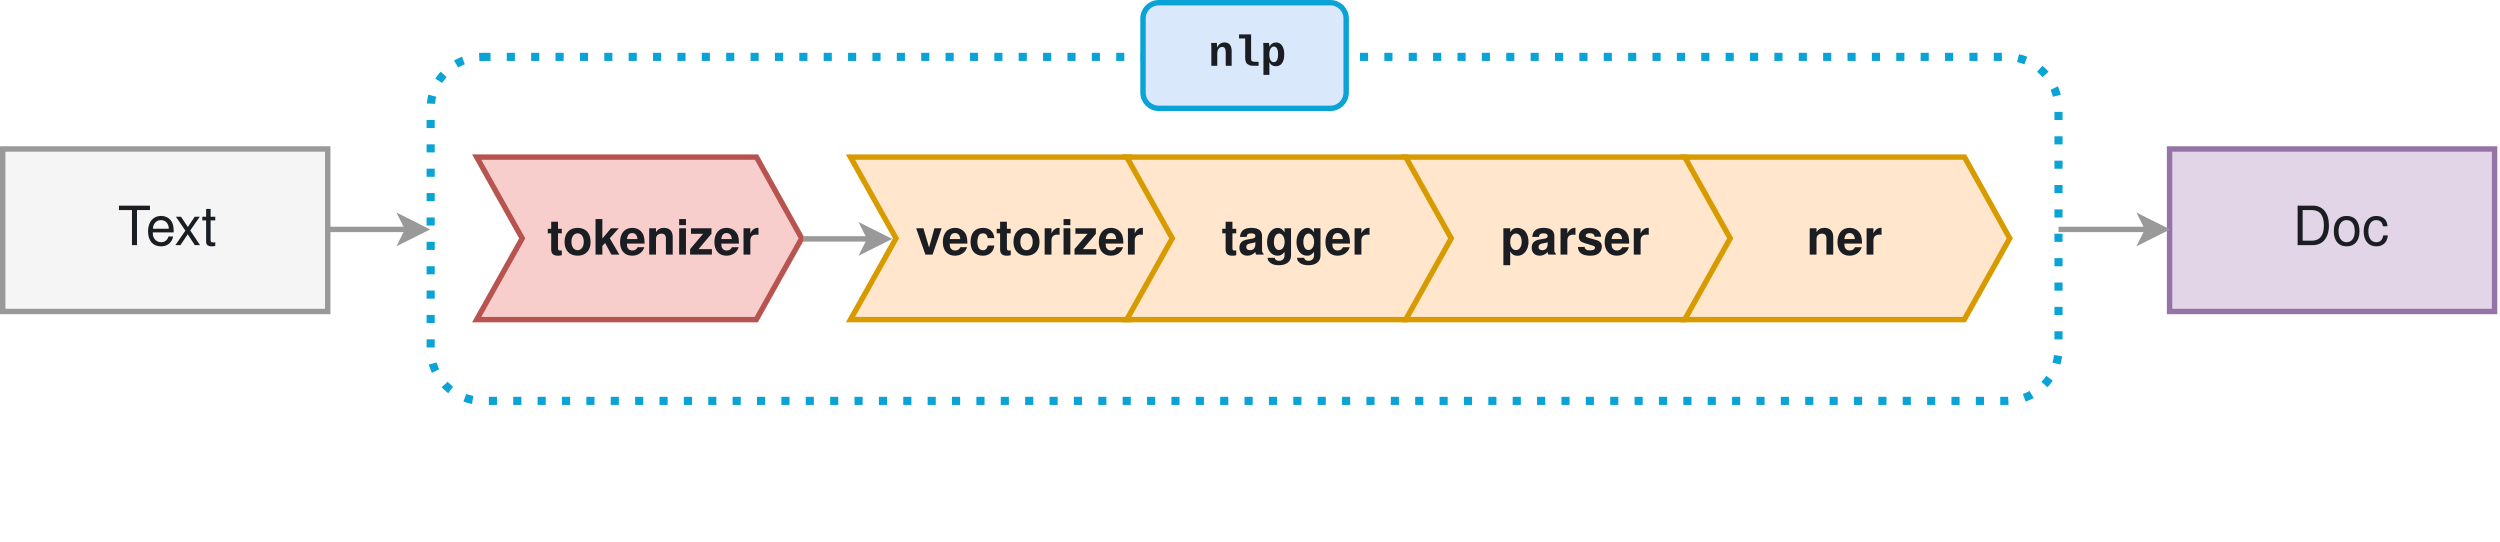
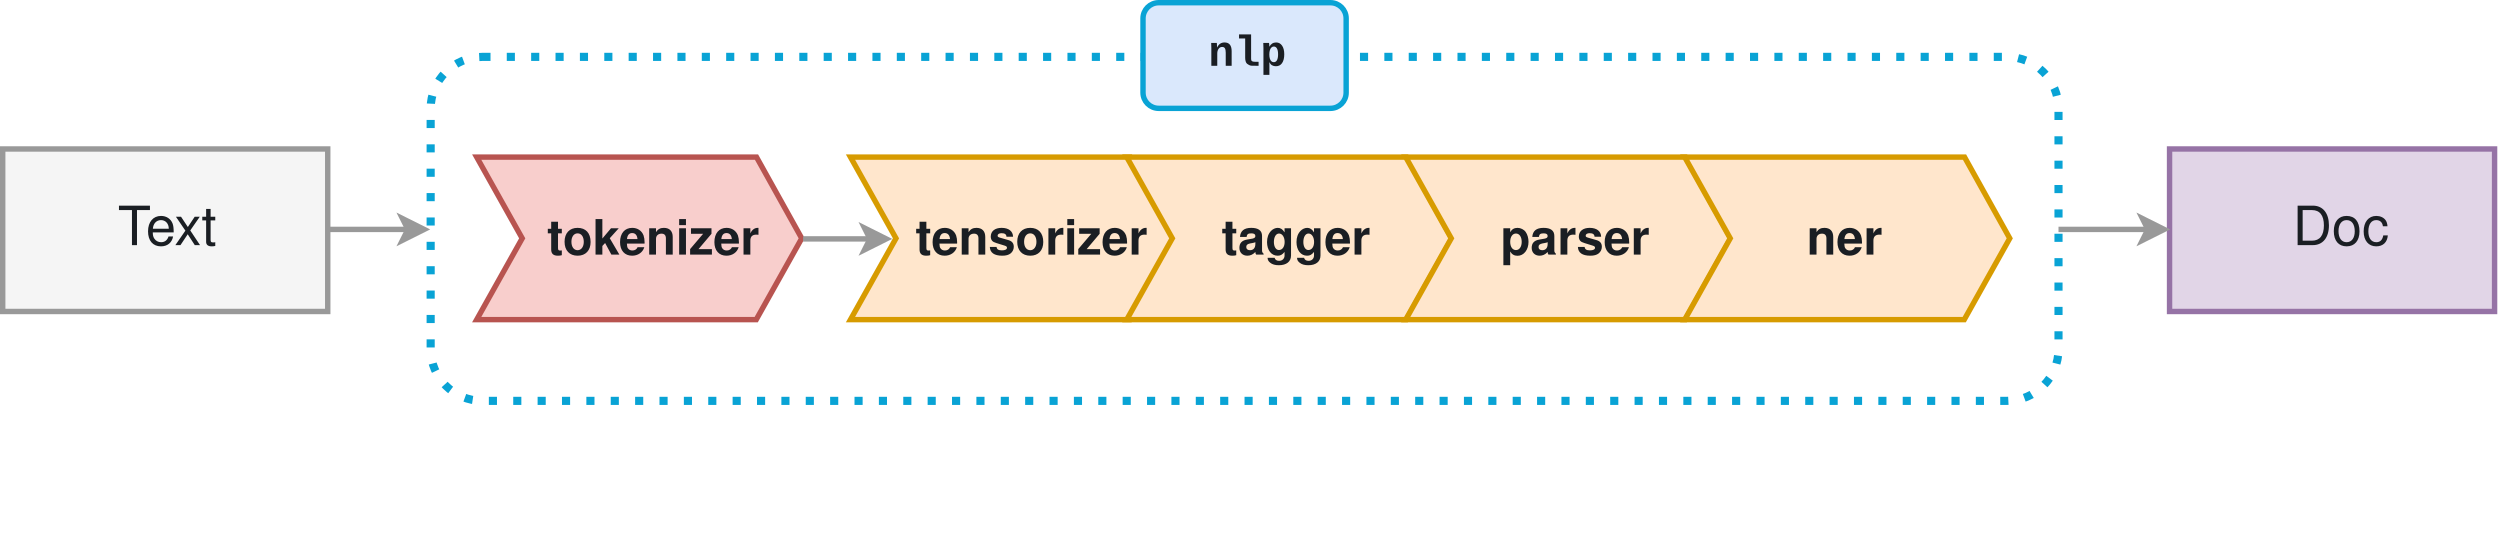
<svg xmlns="http://www.w3.org/2000/svg" class="o-svg" viewBox="0 0 923 200" width="923" height="200">
  <style>
        .svg__pipeline__text { fill: #1a1e23; font: 20px "Source Sans Pro", Tahoma, Helvetica, Arial, sans-serif }
        .svg__pipeline__text-small { fill: #1a1e23; font: bold 18px "Source Sans Pro", Tahoma, Helvetica, Arial, sans-serif }
        .svg__pipeline__text-code { fill: #1a1e23; font: 600 16px "Source Code Pro", Monaco, "Courier New", monospace }
    </style>
  <rect width="601" height="127" x="159" y="21" fill="none" stroke="#09a3d5" stroke-width="3" rx="19.1" stroke-dasharray="3 6" ry="19.1" />
  <path fill="#e1d5e7" stroke="#9673a6" stroke-width="2" d="M801 55h120v60H801z" />
  <text class="svg__pipeline__text" dy="0.75em" width="28" height="19" transform="translate(846.5 75.5)">Doc</text>
  <path fill="none" stroke="#999" stroke-width="2" stroke-miterlimit="10" d="M121.2 84.7h29.4" />
  <path fill="#999" stroke="#999" stroke-width="2" stroke-miterlimit="10" d="M156.6 84.7l-8 4 2-4-2-4z" />
  <path fill="#f5f5f5" stroke="#999" stroke-width="2" d="M1 55h120v60H1z" />
  <text class="svg__pipeline__text" dy="0.85em" width="34" height="22" transform="translate(43.5 73.5)">Text</text>
  <path fill="none" stroke="#999" stroke-width="2" stroke-miterlimit="10" d="M760 84.7h33" />
  <path fill="#999" stroke="#999" stroke-width="2" stroke-miterlimit="10" d="M799 84.7l-8 4 2-4-2-4z" />
  <rect width="75" height="39" x="422" y="1" fill="#dae8fc" stroke="#09a3d5" stroke-width="2" rx="5.8" ry="5.8" />
  <text class="svg__pipeline__text-code" dy="0.8em" dx="0.1em" width="29" height="17" transform="translate(444.5 11.5)">nlp</text>
  <path fill="#f8cecc" stroke="#b85450" stroke-width="2" stroke-miterlimit="10" d="M176 58h103.3L296 88l-16.8 30H176l16.8-30z" />
  <text class="svg__pipeline__text-small" dy="0.75em" dx="-0.25em" width="58" height="14" transform="translate(206.5 80.5)">tokenizer</text>
  <path fill="#ffe6cc" stroke="#d79b00" stroke-width="2" stroke-miterlimit="10" d="M314 58h103.3L434 88l-16.8 30H314l16.8-30z" />
-   <text class="svg__pipeline__text-small" dy="0.75em" dx="-0.25em" width="62" height="14" transform="translate(342.5 80.5)">vectorizer</text>
+   <text class="svg__pipeline__text-small" dy="0.75em" dx="-0.25em" width="62" height="14" transform="translate(342.5 80.5)">tensorizer</text>
  <path fill="none" stroke="#999" stroke-width="2" stroke-miterlimit="10" d="M296.5 88.2h24.7" />
  <path fill="#999" stroke="#999" stroke-width="2" stroke-miterlimit="10" d="M327.2 88.2l-8 4 2-4-2-4z" />
  <path fill="#ffe6cc" stroke="#d79b00" stroke-width="2" stroke-miterlimit="10" d="M416 58h103.3L536 88l-16.8 30H416l16.8-30z" />
  <text class="svg__pipeline__text-small" dy="0.75em" dx="-0.25em" width="40" height="14" transform="translate(455.5 80.5)">tagger</text>
  <path fill="#ffe6cc" stroke="#d79b00" stroke-width="2" stroke-miterlimit="10" d="M519 58h103.3L639 88l-16.8 30H519l16.8-30z" />
  <text class="svg__pipeline__text-small" dy="0.75em" dx="-0.25em" width="40" height="14" transform="translate(558.5 80.5)">parser</text>
  <path fill="#ffe6cc" stroke="#d79b00" stroke-width="2" stroke-miterlimit="10" d="M622 58h103.3L742 88l-16.8 30H622l16.8-30z" />
  <text class="svg__pipeline__text-small" dy="0.75em" dx="-0.25em" width="20" height="14" transform="translate(671.5 80.5)">ner</text>
</svg>
